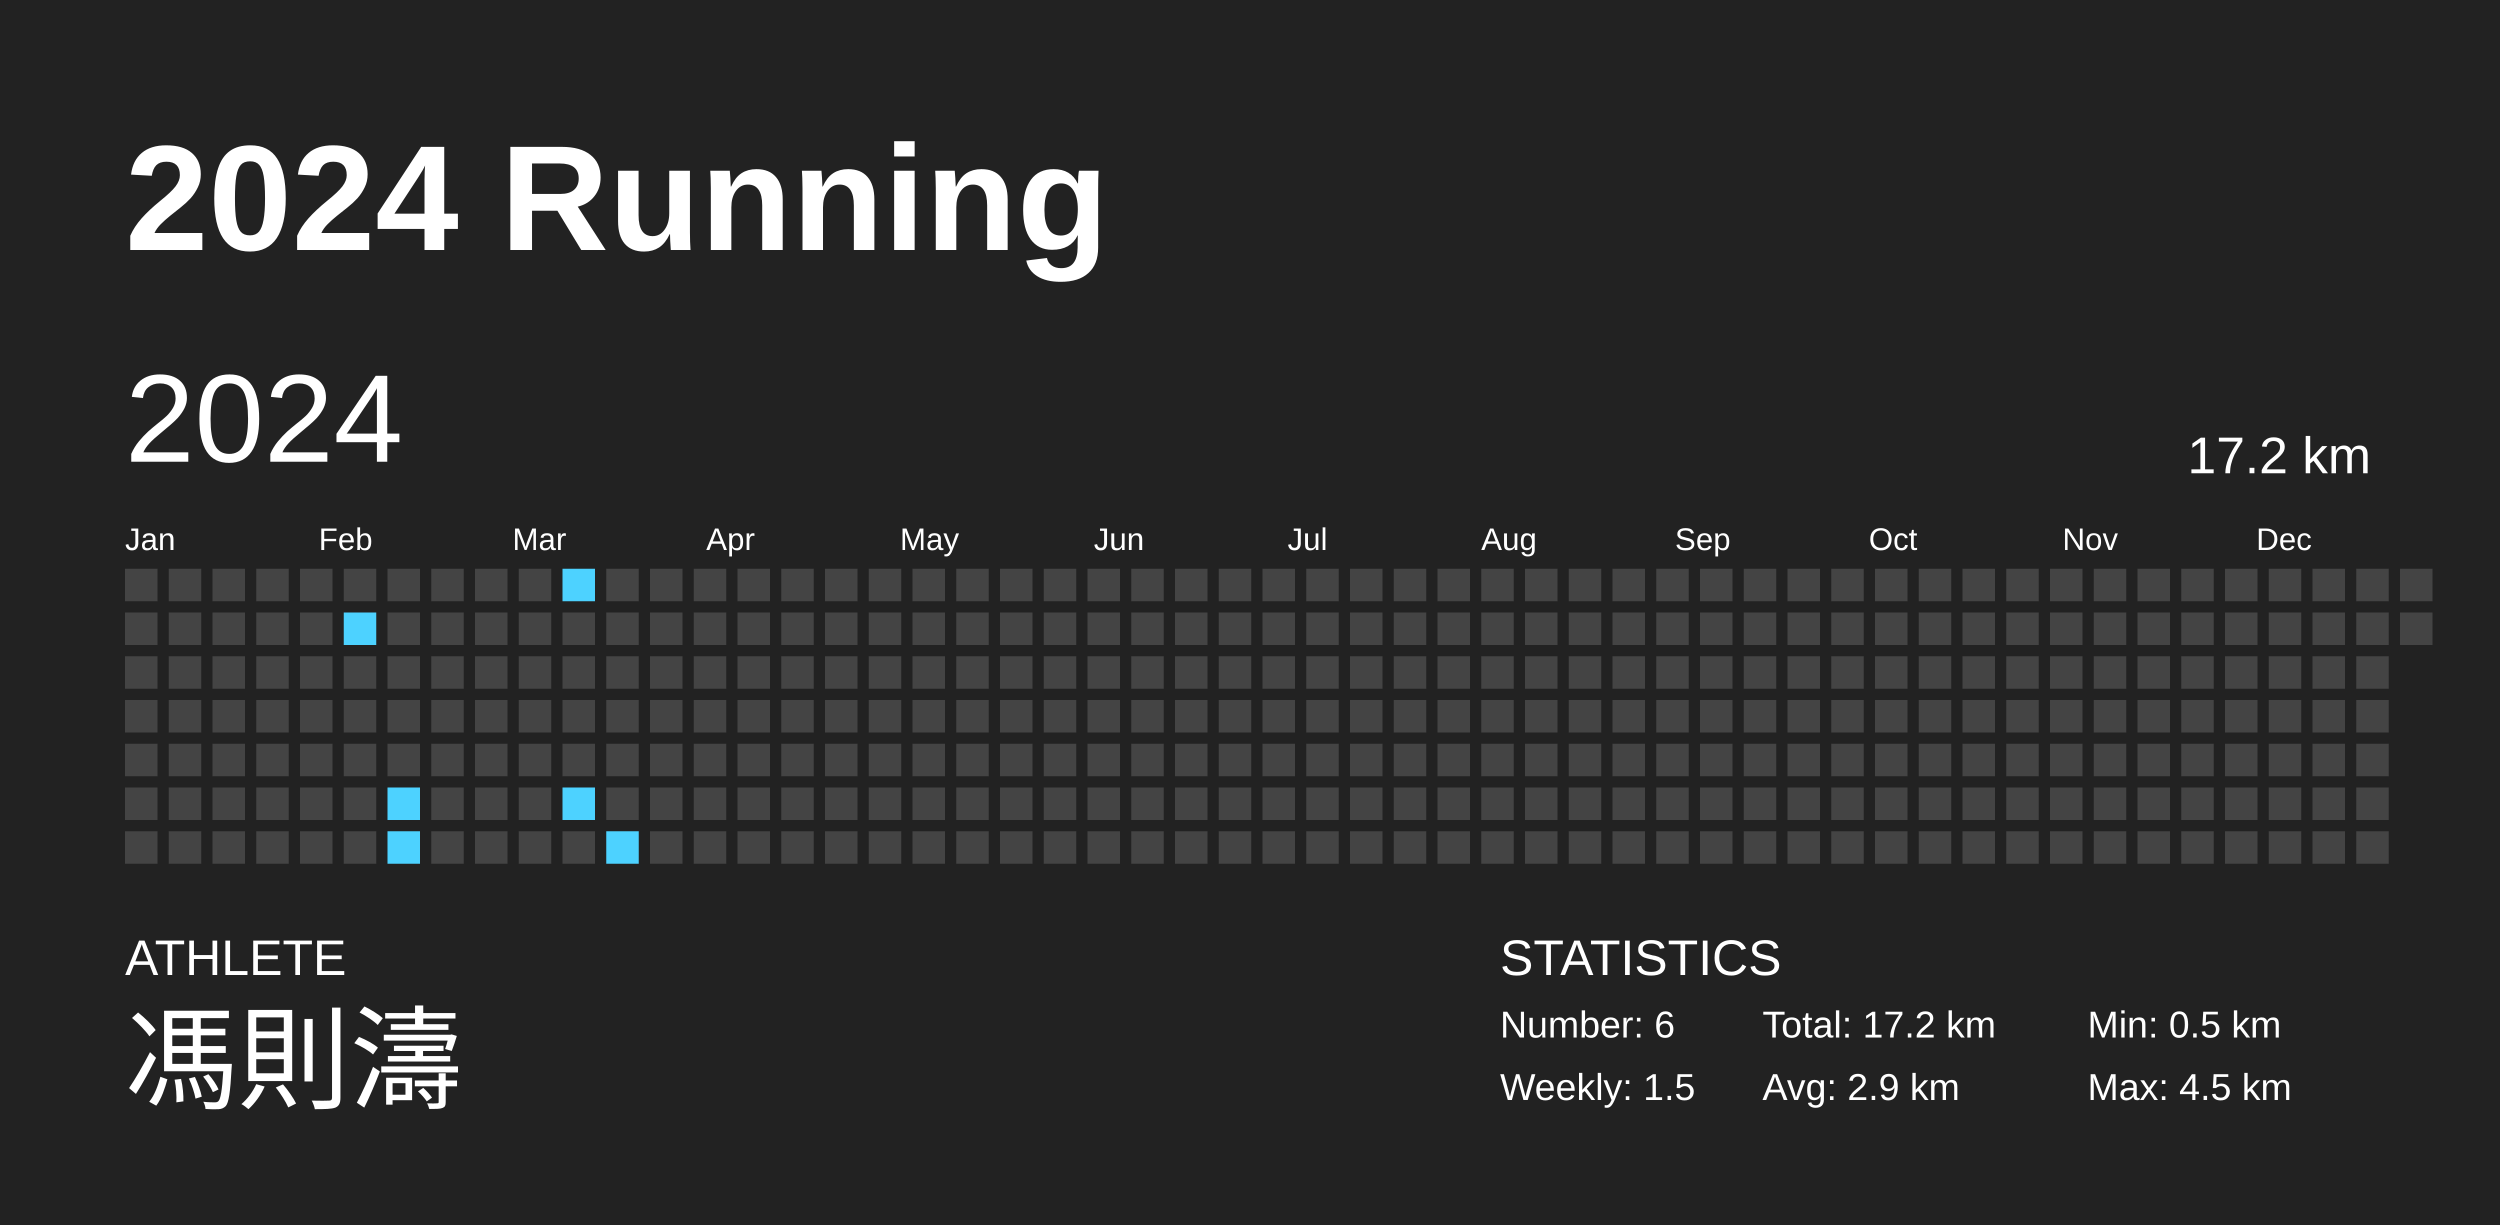
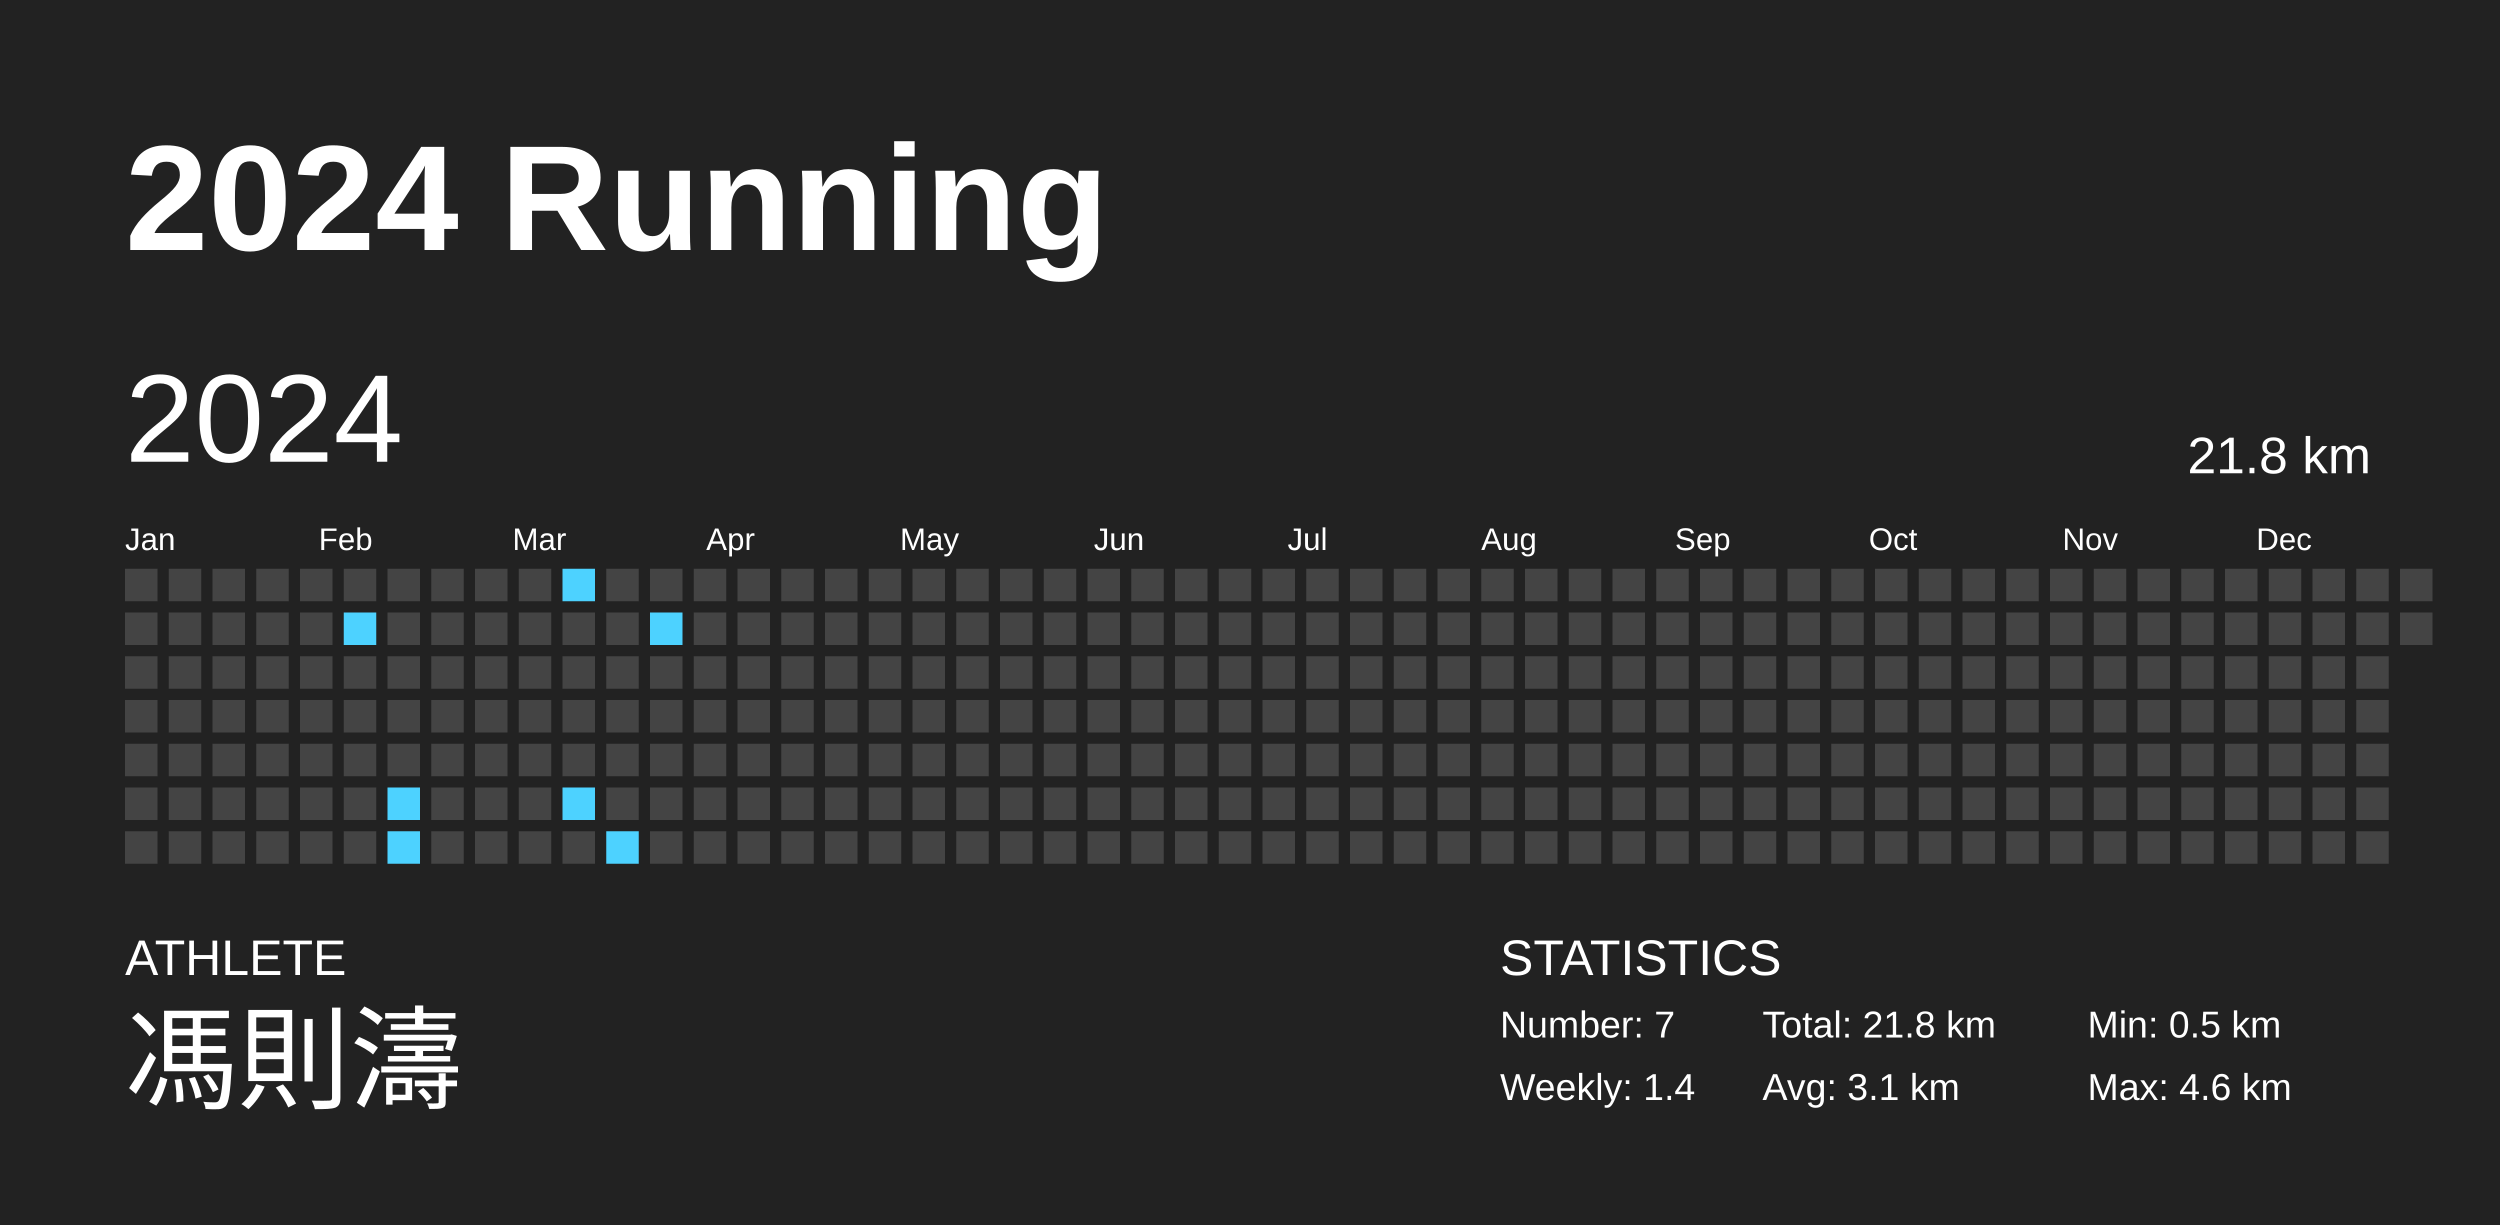
<svg xmlns="http://www.w3.org/2000/svg" baseProfile="full" height="98mm" version="1.1" viewBox="0,0,200,98" width="200mm">
  <defs />
  <rect fill="#222222" height="98" width="200" x="0" y="0" />
  <text fill="#FFFFFF" style="font-size:12px; font-family:Arial; font-weight:bold;" x="10" y="20">2024 Running</text>
  <text fill="#FFFFFF" style="font-size:4px; font-family:Arial" x="10" y="78">ATHLETE</text>
  <text fill="#FFFFFF" style="font-size:9px; font-family:Arial" x="10" y="88">馮則濤</text>
  <text fill="#FFFFFF" style="font-size:4px; font-family:Arial" x="120" y="78">STATISTICS</text>
-   <text fill="#FFFFFF" style="font-size:3px; font-family:Arial" x="120" y="83">Number: 6</text>
-   <text fill="#FFFFFF" style="font-size:3px; font-family:Arial" x="120" y="88">Weekly: 1.5</text>
-   <text fill="#FFFFFF" style="font-size:3px; font-family:Arial" x="141" y="83">Total: 17.2 km</text>
-   <text fill="#FFFFFF" style="font-size:3px; font-family:Arial" x="141" y="88">Avg: 2.9 km</text>
+   <text fill="#FFFFFF" style="font-size:3px; font-family:Arial" x="120" y="83">Number: 7</text>
+   <text fill="#FFFFFF" style="font-size:3px; font-family:Arial" x="120" y="88">Weekly: 1.4</text>
+   <text fill="#FFFFFF" style="font-size:3px; font-family:Arial" x="141" y="83">Total: 21.8 km</text>
+   <text fill="#FFFFFF" style="font-size:3px; font-family:Arial" x="141" y="88">Avg: 3.1 km</text>
  <text fill="#FFFFFF" style="font-size:3px; font-family:Arial" x="167" y="83">Min: 0.5 km</text>
-   <text fill="#FFFFFF" style="font-size:3px; font-family:Arial" x="167" y="88">Max: 4.5 km</text>
+   <text fill="#FFFFFF" style="font-size:3px; font-family:Arial" x="167" y="88">Max: 4.6 km</text>
  <text dominant-baseline="hanging" fill="#FFFFFF" style="font-size:10.0px; font-family:Arial;" x="10" y="30">2024</text>
-   <text dominant-baseline="hanging" fill="#FFFFFF" style="font-size:4.125px; font-family:Arial;" x="175" y="35">17.2 km</text>
+   <text dominant-baseline="hanging" fill="#FFFFFF" style="font-size:4.125px; font-family:Arial;" x="175" y="35">21.8 km</text>
  <text fill="#FFFFFF" style="font-size:2.5px; font-family:Arial" x="10.0" y="44">Jan</text>
  <text fill="#FFFFFF" style="font-size:2.5px; font-family:Arial" x="25.5" y="44">Feb</text>
  <text fill="#FFFFFF" style="font-size:2.5px; font-family:Arial" x="41.0" y="44">Mar</text>
  <text fill="#FFFFFF" style="font-size:2.5px; font-family:Arial" x="56.5" y="44">Apr</text>
  <text fill="#FFFFFF" style="font-size:2.5px; font-family:Arial" x="72.0" y="44">May</text>
  <text fill="#FFFFFF" style="font-size:2.5px; font-family:Arial" x="87.5" y="44">Jun</text>
  <text fill="#FFFFFF" style="font-size:2.5px; font-family:Arial" x="103.0" y="44">Jul</text>
  <text fill="#FFFFFF" style="font-size:2.5px; font-family:Arial" x="118.5" y="44">Aug</text>
  <text fill="#FFFFFF" style="font-size:2.5px; font-family:Arial" x="134.0" y="44">Sep</text>
  <text fill="#FFFFFF" style="font-size:2.5px; font-family:Arial" x="149.5" y="44">Oct</text>
  <text fill="#FFFFFF" style="font-size:2.5px; font-family:Arial" x="165.0" y="44">Nov</text>
  <text fill="#FFFFFF" style="font-size:2.5px; font-family:Arial" x="180.5" y="44">Dec</text>
  <rect fill="#444444" height="2.6" width="2.6" x="10.0" y="45.5" />
  <rect fill="#444444" height="2.6" width="2.6" x="10.0" y="49.0" />
  <rect fill="#444444" height="2.6" width="2.6" x="10.0" y="52.5" />
  <rect fill="#444444" height="2.6" width="2.6" x="10.0" y="56.0" />
  <rect fill="#444444" height="2.6" width="2.6" x="10.0" y="59.5" />
  <rect fill="#444444" height="2.6" width="2.6" x="10.0" y="63.0" />
  <rect fill="#444444" height="2.6" width="2.6" x="10.0" y="66.5" />
  <rect fill="#444444" height="2.6" width="2.6" x="13.5" y="45.5" />
  <rect fill="#444444" height="2.6" width="2.6" x="13.5" y="49.0" />
  <rect fill="#444444" height="2.6" width="2.6" x="13.5" y="52.5" />
  <rect fill="#444444" height="2.6" width="2.6" x="13.5" y="56.0" />
  <rect fill="#444444" height="2.6" width="2.6" x="13.5" y="59.5" />
  <rect fill="#444444" height="2.6" width="2.6" x="13.5" y="63.0" />
  <rect fill="#444444" height="2.6" width="2.6" x="13.5" y="66.5" />
  <rect fill="#444444" height="2.6" width="2.6" x="17.0" y="45.5" />
  <rect fill="#444444" height="2.6" width="2.6" x="17.0" y="49.0" />
  <rect fill="#444444" height="2.6" width="2.6" x="17.0" y="52.5" />
  <rect fill="#444444" height="2.6" width="2.6" x="17.0" y="56.0" />
  <rect fill="#444444" height="2.6" width="2.6" x="17.0" y="59.5" />
  <rect fill="#444444" height="2.6" width="2.6" x="17.0" y="63.0" />
  <rect fill="#444444" height="2.6" width="2.6" x="17.0" y="66.5" />
  <rect fill="#444444" height="2.6" width="2.6" x="20.5" y="45.5" />
  <rect fill="#444444" height="2.6" width="2.6" x="20.5" y="49.0" />
  <rect fill="#444444" height="2.6" width="2.6" x="20.5" y="52.5" />
  <rect fill="#444444" height="2.6" width="2.6" x="20.5" y="56.0" />
  <rect fill="#444444" height="2.6" width="2.6" x="20.5" y="59.5" />
  <rect fill="#444444" height="2.6" width="2.6" x="20.5" y="63.0" />
  <rect fill="#444444" height="2.6" width="2.6" x="20.5" y="66.5" />
  <rect fill="#444444" height="2.6" width="2.6" x="24.0" y="45.5" />
  <rect fill="#444444" height="2.6" width="2.6" x="24.0" y="49.0" />
  <rect fill="#444444" height="2.6" width="2.6" x="24.0" y="52.5" />
  <rect fill="#444444" height="2.6" width="2.6" x="24.0" y="56.0" />
  <rect fill="#444444" height="2.6" width="2.6" x="24.0" y="59.5" />
  <rect fill="#444444" height="2.6" width="2.6" x="24.0" y="63.0" />
  <rect fill="#444444" height="2.6" width="2.6" x="24.0" y="66.5" />
  <rect fill="#444444" height="2.6" width="2.6" x="27.5" y="45.5" />
  <rect fill="#4dd2ff" height="2.6" width="2.6" x="27.5" y="49.0" />
  <rect fill="#444444" height="2.6" width="2.6" x="27.5" y="52.5" />
  <rect fill="#444444" height="2.6" width="2.6" x="27.5" y="56.0" />
  <rect fill="#444444" height="2.6" width="2.6" x="27.5" y="59.5" />
  <rect fill="#444444" height="2.6" width="2.6" x="27.5" y="63.0" />
  <rect fill="#444444" height="2.6" width="2.6" x="27.5" y="66.5" />
  <rect fill="#444444" height="2.6" width="2.6" x="31.0" y="45.5" />
  <rect fill="#444444" height="2.6" width="2.6" x="31.0" y="49.0" />
  <rect fill="#444444" height="2.6" width="2.6" x="31.0" y="52.5" />
  <rect fill="#444444" height="2.6" width="2.6" x="31.0" y="56.0" />
  <rect fill="#444444" height="2.6" width="2.6" x="31.0" y="59.5" />
  <rect fill="#4dd2ff" height="2.6" width="2.6" x="31.0" y="63.0" />
  <rect fill="#4dd2ff" height="2.6" width="2.6" x="31.0" y="66.5" />
  <rect fill="#444444" height="2.6" width="2.6" x="34.5" y="45.5" />
  <rect fill="#444444" height="2.6" width="2.6" x="34.5" y="49.0" />
  <rect fill="#444444" height="2.6" width="2.6" x="34.5" y="52.5" />
  <rect fill="#444444" height="2.6" width="2.6" x="34.5" y="56.0" />
  <rect fill="#444444" height="2.6" width="2.6" x="34.5" y="59.5" />
  <rect fill="#444444" height="2.6" width="2.6" x="34.5" y="63.0" />
  <rect fill="#444444" height="2.6" width="2.6" x="34.5" y="66.5" />
  <rect fill="#444444" height="2.6" width="2.6" x="38.0" y="45.5" />
  <rect fill="#444444" height="2.6" width="2.6" x="38.0" y="49.0" />
  <rect fill="#444444" height="2.6" width="2.6" x="38.0" y="52.5" />
  <rect fill="#444444" height="2.6" width="2.6" x="38.0" y="56.0" />
  <rect fill="#444444" height="2.6" width="2.6" x="38.0" y="59.5" />
  <rect fill="#444444" height="2.6" width="2.6" x="38.0" y="63.0" />
  <rect fill="#444444" height="2.6" width="2.6" x="38.0" y="66.5" />
  <rect fill="#444444" height="2.6" width="2.6" x="41.5" y="45.5" />
  <rect fill="#444444" height="2.6" width="2.6" x="41.5" y="49.0" />
  <rect fill="#444444" height="2.6" width="2.6" x="41.5" y="52.5" />
  <rect fill="#444444" height="2.6" width="2.6" x="41.5" y="56.0" />
  <rect fill="#444444" height="2.6" width="2.6" x="41.5" y="59.5" />
  <rect fill="#444444" height="2.6" width="2.6" x="41.5" y="63.0" />
  <rect fill="#444444" height="2.6" width="2.6" x="41.5" y="66.5" />
  <rect fill="#4dd2ff" height="2.6" width="2.6" x="45.0" y="45.5" />
  <rect fill="#444444" height="2.6" width="2.6" x="45.0" y="49.0" />
  <rect fill="#444444" height="2.6" width="2.6" x="45.0" y="52.5" />
  <rect fill="#444444" height="2.6" width="2.6" x="45.0" y="56.0" />
  <rect fill="#444444" height="2.6" width="2.6" x="45.0" y="59.5" />
  <rect fill="#4dd2ff" height="2.6" width="2.6" x="45.0" y="63.0" />
  <rect fill="#444444" height="2.6" width="2.6" x="45.0" y="66.5" />
  <rect fill="#444444" height="2.6" width="2.6" x="48.5" y="45.5" />
  <rect fill="#444444" height="2.6" width="2.6" x="48.5" y="49.0" />
  <rect fill="#444444" height="2.6" width="2.6" x="48.5" y="52.5" />
  <rect fill="#444444" height="2.6" width="2.6" x="48.5" y="56.0" />
  <rect fill="#444444" height="2.6" width="2.6" x="48.5" y="59.5" />
  <rect fill="#444444" height="2.6" width="2.6" x="48.5" y="63.0" />
  <rect fill="#4dd2ff" height="2.6" width="2.6" x="48.5" y="66.5" />
  <rect fill="#444444" height="2.6" width="2.6" x="52.0" y="45.5" />
-   <rect fill="#444444" height="2.6" width="2.6" x="52.0" y="49.0" />
+   <rect fill="#4dd2ff" height="2.6" width="2.6" x="52.0" y="49.0" />
  <rect fill="#444444" height="2.6" width="2.6" x="52.0" y="52.5" />
  <rect fill="#444444" height="2.6" width="2.6" x="52.0" y="56.0" />
  <rect fill="#444444" height="2.6" width="2.6" x="52.0" y="59.5" />
  <rect fill="#444444" height="2.6" width="2.6" x="52.0" y="63.0" />
  <rect fill="#444444" height="2.6" width="2.6" x="52.0" y="66.5" />
  <rect fill="#444444" height="2.6" width="2.6" x="55.5" y="45.5" />
  <rect fill="#444444" height="2.6" width="2.6" x="55.5" y="49.0" />
  <rect fill="#444444" height="2.6" width="2.6" x="55.5" y="52.5" />
  <rect fill="#444444" height="2.6" width="2.6" x="55.5" y="56.0" />
  <rect fill="#444444" height="2.6" width="2.6" x="55.5" y="59.5" />
  <rect fill="#444444" height="2.6" width="2.6" x="55.5" y="63.0" />
  <rect fill="#444444" height="2.6" width="2.6" x="55.5" y="66.5" />
  <rect fill="#444444" height="2.6" width="2.6" x="59.0" y="45.5" />
  <rect fill="#444444" height="2.6" width="2.6" x="59.0" y="49.0" />
  <rect fill="#444444" height="2.6" width="2.6" x="59.0" y="52.5" />
  <rect fill="#444444" height="2.6" width="2.6" x="59.0" y="56.0" />
  <rect fill="#444444" height="2.6" width="2.6" x="59.0" y="59.5" />
  <rect fill="#444444" height="2.6" width="2.6" x="59.0" y="63.0" />
  <rect fill="#444444" height="2.6" width="2.6" x="59.0" y="66.5" />
  <rect fill="#444444" height="2.6" width="2.6" x="62.5" y="45.5" />
  <rect fill="#444444" height="2.6" width="2.6" x="62.5" y="49.0" />
  <rect fill="#444444" height="2.6" width="2.6" x="62.5" y="52.5" />
  <rect fill="#444444" height="2.6" width="2.6" x="62.5" y="56.0" />
  <rect fill="#444444" height="2.6" width="2.6" x="62.5" y="59.5" />
  <rect fill="#444444" height="2.6" width="2.6" x="62.5" y="63.0" />
  <rect fill="#444444" height="2.6" width="2.6" x="62.5" y="66.5" />
  <rect fill="#444444" height="2.6" width="2.6" x="66.0" y="45.5" />
  <rect fill="#444444" height="2.6" width="2.6" x="66.0" y="49.0" />
  <rect fill="#444444" height="2.6" width="2.6" x="66.0" y="52.5" />
  <rect fill="#444444" height="2.6" width="2.6" x="66.0" y="56.0" />
  <rect fill="#444444" height="2.6" width="2.6" x="66.0" y="59.5" />
  <rect fill="#444444" height="2.6" width="2.6" x="66.0" y="63.0" />
  <rect fill="#444444" height="2.6" width="2.6" x="66.0" y="66.5" />
  <rect fill="#444444" height="2.6" width="2.6" x="69.5" y="45.5" />
  <rect fill="#444444" height="2.6" width="2.6" x="69.5" y="49.0" />
  <rect fill="#444444" height="2.6" width="2.6" x="69.5" y="52.5" />
  <rect fill="#444444" height="2.6" width="2.6" x="69.5" y="56.0" />
  <rect fill="#444444" height="2.6" width="2.6" x="69.5" y="59.5" />
  <rect fill="#444444" height="2.6" width="2.6" x="69.5" y="63.0" />
  <rect fill="#444444" height="2.6" width="2.6" x="69.5" y="66.5" />
  <rect fill="#444444" height="2.6" width="2.6" x="73.0" y="45.5" />
  <rect fill="#444444" height="2.6" width="2.6" x="73.0" y="49.0" />
  <rect fill="#444444" height="2.6" width="2.6" x="73.0" y="52.5" />
  <rect fill="#444444" height="2.6" width="2.6" x="73.0" y="56.0" />
  <rect fill="#444444" height="2.6" width="2.6" x="73.0" y="59.5" />
  <rect fill="#444444" height="2.6" width="2.6" x="73.0" y="63.0" />
  <rect fill="#444444" height="2.6" width="2.6" x="73.0" y="66.5" />
  <rect fill="#444444" height="2.6" width="2.6" x="76.5" y="45.5" />
  <rect fill="#444444" height="2.6" width="2.6" x="76.5" y="49.0" />
  <rect fill="#444444" height="2.6" width="2.6" x="76.5" y="52.5" />
  <rect fill="#444444" height="2.6" width="2.6" x="76.5" y="56.0" />
  <rect fill="#444444" height="2.6" width="2.6" x="76.5" y="59.5" />
  <rect fill="#444444" height="2.6" width="2.6" x="76.5" y="63.0" />
  <rect fill="#444444" height="2.6" width="2.6" x="76.5" y="66.5" />
  <rect fill="#444444" height="2.6" width="2.6" x="80.0" y="45.5" />
  <rect fill="#444444" height="2.6" width="2.6" x="80.0" y="49.0" />
  <rect fill="#444444" height="2.6" width="2.6" x="80.0" y="52.5" />
  <rect fill="#444444" height="2.6" width="2.6" x="80.0" y="56.0" />
  <rect fill="#444444" height="2.6" width="2.6" x="80.0" y="59.5" />
  <rect fill="#444444" height="2.6" width="2.6" x="80.0" y="63.0" />
  <rect fill="#444444" height="2.6" width="2.6" x="80.0" y="66.5" />
  <rect fill="#444444" height="2.6" width="2.6" x="83.5" y="45.5" />
  <rect fill="#444444" height="2.6" width="2.6" x="83.5" y="49.0" />
  <rect fill="#444444" height="2.6" width="2.6" x="83.5" y="52.5" />
  <rect fill="#444444" height="2.6" width="2.6" x="83.5" y="56.0" />
  <rect fill="#444444" height="2.6" width="2.6" x="83.5" y="59.5" />
  <rect fill="#444444" height="2.6" width="2.6" x="83.5" y="63.0" />
  <rect fill="#444444" height="2.6" width="2.6" x="83.5" y="66.5" />
  <rect fill="#444444" height="2.6" width="2.6" x="87.0" y="45.5" />
  <rect fill="#444444" height="2.6" width="2.6" x="87.0" y="49.0" />
  <rect fill="#444444" height="2.6" width="2.6" x="87.0" y="52.5" />
  <rect fill="#444444" height="2.6" width="2.6" x="87.0" y="56.0" />
  <rect fill="#444444" height="2.6" width="2.6" x="87.0" y="59.5" />
  <rect fill="#444444" height="2.6" width="2.6" x="87.0" y="63.0" />
  <rect fill="#444444" height="2.6" width="2.6" x="87.0" y="66.5" />
  <rect fill="#444444" height="2.6" width="2.6" x="90.5" y="45.5" />
  <rect fill="#444444" height="2.6" width="2.6" x="90.5" y="49.0" />
  <rect fill="#444444" height="2.6" width="2.6" x="90.5" y="52.5" />
  <rect fill="#444444" height="2.6" width="2.6" x="90.5" y="56.0" />
  <rect fill="#444444" height="2.6" width="2.6" x="90.5" y="59.5" />
  <rect fill="#444444" height="2.6" width="2.6" x="90.5" y="63.0" />
  <rect fill="#444444" height="2.6" width="2.6" x="90.5" y="66.5" />
  <rect fill="#444444" height="2.6" width="2.6" x="94.0" y="45.5" />
  <rect fill="#444444" height="2.6" width="2.6" x="94.0" y="49.0" />
  <rect fill="#444444" height="2.6" width="2.6" x="94.0" y="52.5" />
  <rect fill="#444444" height="2.6" width="2.6" x="94.0" y="56.0" />
  <rect fill="#444444" height="2.6" width="2.6" x="94.0" y="59.5" />
  <rect fill="#444444" height="2.6" width="2.6" x="94.0" y="63.0" />
  <rect fill="#444444" height="2.6" width="2.6" x="94.0" y="66.5" />
  <rect fill="#444444" height="2.6" width="2.6" x="97.5" y="45.5" />
  <rect fill="#444444" height="2.6" width="2.6" x="97.5" y="49.0" />
  <rect fill="#444444" height="2.6" width="2.6" x="97.5" y="52.5" />
  <rect fill="#444444" height="2.6" width="2.6" x="97.5" y="56.0" />
  <rect fill="#444444" height="2.6" width="2.6" x="97.5" y="59.5" />
  <rect fill="#444444" height="2.6" width="2.6" x="97.5" y="63.0" />
  <rect fill="#444444" height="2.6" width="2.6" x="97.5" y="66.5" />
  <rect fill="#444444" height="2.6" width="2.6" x="101.0" y="45.5" />
  <rect fill="#444444" height="2.6" width="2.6" x="101.0" y="49.0" />
  <rect fill="#444444" height="2.6" width="2.6" x="101.0" y="52.5" />
  <rect fill="#444444" height="2.6" width="2.6" x="101.0" y="56.0" />
  <rect fill="#444444" height="2.6" width="2.6" x="101.0" y="59.5" />
  <rect fill="#444444" height="2.6" width="2.6" x="101.0" y="63.0" />
  <rect fill="#444444" height="2.6" width="2.6" x="101.0" y="66.5" />
  <rect fill="#444444" height="2.6" width="2.6" x="104.5" y="45.5" />
  <rect fill="#444444" height="2.6" width="2.6" x="104.5" y="49.0" />
  <rect fill="#444444" height="2.6" width="2.6" x="104.5" y="52.5" />
  <rect fill="#444444" height="2.6" width="2.6" x="104.5" y="56.0" />
  <rect fill="#444444" height="2.6" width="2.6" x="104.5" y="59.5" />
  <rect fill="#444444" height="2.6" width="2.6" x="104.5" y="63.0" />
  <rect fill="#444444" height="2.6" width="2.6" x="104.5" y="66.5" />
  <rect fill="#444444" height="2.6" width="2.6" x="108.0" y="45.5" />
  <rect fill="#444444" height="2.6" width="2.6" x="108.0" y="49.0" />
  <rect fill="#444444" height="2.6" width="2.6" x="108.0" y="52.5" />
  <rect fill="#444444" height="2.6" width="2.6" x="108.0" y="56.0" />
  <rect fill="#444444" height="2.6" width="2.6" x="108.0" y="59.5" />
  <rect fill="#444444" height="2.6" width="2.6" x="108.0" y="63.0" />
  <rect fill="#444444" height="2.6" width="2.6" x="108.0" y="66.5" />
  <rect fill="#444444" height="2.6" width="2.6" x="111.5" y="45.5" />
  <rect fill="#444444" height="2.6" width="2.6" x="111.5" y="49.0" />
  <rect fill="#444444" height="2.6" width="2.6" x="111.5" y="52.5" />
  <rect fill="#444444" height="2.6" width="2.6" x="111.5" y="56.0" />
  <rect fill="#444444" height="2.6" width="2.6" x="111.5" y="59.5" />
  <rect fill="#444444" height="2.6" width="2.6" x="111.5" y="63.0" />
  <rect fill="#444444" height="2.6" width="2.6" x="111.5" y="66.5" />
  <rect fill="#444444" height="2.6" width="2.6" x="115.0" y="45.5" />
  <rect fill="#444444" height="2.6" width="2.6" x="115.0" y="49.0" />
  <rect fill="#444444" height="2.6" width="2.6" x="115.0" y="52.5" />
  <rect fill="#444444" height="2.6" width="2.6" x="115.0" y="56.0" />
  <rect fill="#444444" height="2.6" width="2.6" x="115.0" y="59.5" />
  <rect fill="#444444" height="2.6" width="2.6" x="115.0" y="63.0" />
  <rect fill="#444444" height="2.6" width="2.6" x="115.0" y="66.5" />
  <rect fill="#444444" height="2.6" width="2.6" x="118.5" y="45.5" />
  <rect fill="#444444" height="2.6" width="2.6" x="118.5" y="49.0" />
  <rect fill="#444444" height="2.6" width="2.6" x="118.5" y="52.5" />
  <rect fill="#444444" height="2.6" width="2.6" x="118.5" y="56.0" />
  <rect fill="#444444" height="2.6" width="2.6" x="118.5" y="59.5" />
  <rect fill="#444444" height="2.6" width="2.6" x="118.5" y="63.0" />
  <rect fill="#444444" height="2.6" width="2.6" x="118.5" y="66.5" />
  <rect fill="#444444" height="2.6" width="2.6" x="122.0" y="45.5" />
  <rect fill="#444444" height="2.6" width="2.6" x="122.0" y="49.0" />
  <rect fill="#444444" height="2.6" width="2.6" x="122.0" y="52.5" />
  <rect fill="#444444" height="2.6" width="2.6" x="122.0" y="56.0" />
  <rect fill="#444444" height="2.6" width="2.6" x="122.0" y="59.5" />
  <rect fill="#444444" height="2.6" width="2.6" x="122.0" y="63.0" />
  <rect fill="#444444" height="2.6" width="2.6" x="122.0" y="66.5" />
  <rect fill="#444444" height="2.6" width="2.6" x="125.5" y="45.5" />
  <rect fill="#444444" height="2.6" width="2.6" x="125.5" y="49.0" />
  <rect fill="#444444" height="2.6" width="2.6" x="125.5" y="52.5" />
  <rect fill="#444444" height="2.6" width="2.6" x="125.5" y="56.0" />
  <rect fill="#444444" height="2.6" width="2.6" x="125.5" y="59.5" />
  <rect fill="#444444" height="2.6" width="2.6" x="125.5" y="63.0" />
  <rect fill="#444444" height="2.6" width="2.6" x="125.5" y="66.5" />
  <rect fill="#444444" height="2.6" width="2.6" x="129.0" y="45.5" />
  <rect fill="#444444" height="2.6" width="2.6" x="129.0" y="49.0" />
  <rect fill="#444444" height="2.6" width="2.6" x="129.0" y="52.5" />
  <rect fill="#444444" height="2.6" width="2.6" x="129.0" y="56.0" />
  <rect fill="#444444" height="2.6" width="2.6" x="129.0" y="59.5" />
  <rect fill="#444444" height="2.6" width="2.6" x="129.0" y="63.0" />
  <rect fill="#444444" height="2.6" width="2.6" x="129.0" y="66.5" />
  <rect fill="#444444" height="2.6" width="2.6" x="132.5" y="45.5" />
  <rect fill="#444444" height="2.6" width="2.6" x="132.5" y="49.0" />
  <rect fill="#444444" height="2.6" width="2.6" x="132.5" y="52.5" />
  <rect fill="#444444" height="2.6" width="2.6" x="132.5" y="56.0" />
  <rect fill="#444444" height="2.6" width="2.6" x="132.5" y="59.5" />
  <rect fill="#444444" height="2.6" width="2.6" x="132.5" y="63.0" />
  <rect fill="#444444" height="2.6" width="2.6" x="132.5" y="66.5" />
  <rect fill="#444444" height="2.6" width="2.6" x="136.0" y="45.5" />
  <rect fill="#444444" height="2.6" width="2.6" x="136.0" y="49.0" />
  <rect fill="#444444" height="2.6" width="2.6" x="136.0" y="52.5" />
  <rect fill="#444444" height="2.6" width="2.6" x="136.0" y="56.0" />
  <rect fill="#444444" height="2.6" width="2.6" x="136.0" y="59.5" />
  <rect fill="#444444" height="2.6" width="2.6" x="136.0" y="63.0" />
  <rect fill="#444444" height="2.6" width="2.6" x="136.0" y="66.5" />
  <rect fill="#444444" height="2.6" width="2.6" x="139.5" y="45.5" />
  <rect fill="#444444" height="2.6" width="2.6" x="139.5" y="49.0" />
  <rect fill="#444444" height="2.6" width="2.6" x="139.5" y="52.5" />
  <rect fill="#444444" height="2.6" width="2.6" x="139.5" y="56.0" />
  <rect fill="#444444" height="2.6" width="2.6" x="139.5" y="59.5" />
  <rect fill="#444444" height="2.6" width="2.6" x="139.5" y="63.0" />
  <rect fill="#444444" height="2.6" width="2.6" x="139.5" y="66.5" />
  <rect fill="#444444" height="2.6" width="2.6" x="143.0" y="45.5" />
  <rect fill="#444444" height="2.6" width="2.6" x="143.0" y="49.0" />
  <rect fill="#444444" height="2.6" width="2.6" x="143.0" y="52.5" />
  <rect fill="#444444" height="2.6" width="2.6" x="143.0" y="56.0" />
  <rect fill="#444444" height="2.6" width="2.6" x="143.0" y="59.5" />
  <rect fill="#444444" height="2.6" width="2.6" x="143.0" y="63.0" />
  <rect fill="#444444" height="2.6" width="2.6" x="143.0" y="66.5" />
  <rect fill="#444444" height="2.6" width="2.6" x="146.5" y="45.5" />
  <rect fill="#444444" height="2.6" width="2.6" x="146.5" y="49.0" />
  <rect fill="#444444" height="2.6" width="2.6" x="146.5" y="52.5" />
  <rect fill="#444444" height="2.6" width="2.6" x="146.5" y="56.0" />
  <rect fill="#444444" height="2.6" width="2.6" x="146.5" y="59.5" />
  <rect fill="#444444" height="2.6" width="2.6" x="146.5" y="63.0" />
  <rect fill="#444444" height="2.6" width="2.6" x="146.5" y="66.5" />
  <rect fill="#444444" height="2.6" width="2.6" x="150.0" y="45.5" />
  <rect fill="#444444" height="2.6" width="2.6" x="150.0" y="49.0" />
  <rect fill="#444444" height="2.6" width="2.6" x="150.0" y="52.5" />
  <rect fill="#444444" height="2.6" width="2.6" x="150.0" y="56.0" />
  <rect fill="#444444" height="2.6" width="2.6" x="150.0" y="59.5" />
  <rect fill="#444444" height="2.6" width="2.6" x="150.0" y="63.0" />
  <rect fill="#444444" height="2.6" width="2.6" x="150.0" y="66.5" />
  <rect fill="#444444" height="2.6" width="2.6" x="153.5" y="45.5" />
  <rect fill="#444444" height="2.6" width="2.6" x="153.5" y="49.0" />
  <rect fill="#444444" height="2.6" width="2.6" x="153.5" y="52.5" />
  <rect fill="#444444" height="2.6" width="2.6" x="153.5" y="56.0" />
  <rect fill="#444444" height="2.6" width="2.6" x="153.5" y="59.5" />
  <rect fill="#444444" height="2.6" width="2.6" x="153.5" y="63.0" />
  <rect fill="#444444" height="2.6" width="2.6" x="153.5" y="66.5" />
  <rect fill="#444444" height="2.6" width="2.6" x="157.0" y="45.5" />
  <rect fill="#444444" height="2.6" width="2.6" x="157.0" y="49.0" />
  <rect fill="#444444" height="2.6" width="2.6" x="157.0" y="52.5" />
  <rect fill="#444444" height="2.6" width="2.6" x="157.0" y="56.0" />
  <rect fill="#444444" height="2.6" width="2.6" x="157.0" y="59.5" />
  <rect fill="#444444" height="2.6" width="2.6" x="157.0" y="63.0" />
  <rect fill="#444444" height="2.6" width="2.6" x="157.0" y="66.5" />
  <rect fill="#444444" height="2.6" width="2.6" x="160.5" y="45.5" />
  <rect fill="#444444" height="2.6" width="2.6" x="160.5" y="49.0" />
  <rect fill="#444444" height="2.6" width="2.6" x="160.5" y="52.5" />
  <rect fill="#444444" height="2.6" width="2.6" x="160.5" y="56.0" />
  <rect fill="#444444" height="2.6" width="2.6" x="160.5" y="59.5" />
  <rect fill="#444444" height="2.6" width="2.6" x="160.5" y="63.0" />
  <rect fill="#444444" height="2.6" width="2.6" x="160.5" y="66.5" />
  <rect fill="#444444" height="2.6" width="2.6" x="164.0" y="45.5" />
  <rect fill="#444444" height="2.6" width="2.6" x="164.0" y="49.0" />
  <rect fill="#444444" height="2.6" width="2.6" x="164.0" y="52.5" />
  <rect fill="#444444" height="2.6" width="2.6" x="164.0" y="56.0" />
  <rect fill="#444444" height="2.6" width="2.6" x="164.0" y="59.5" />
  <rect fill="#444444" height="2.6" width="2.6" x="164.0" y="63.0" />
  <rect fill="#444444" height="2.6" width="2.6" x="164.0" y="66.5" />
  <rect fill="#444444" height="2.6" width="2.6" x="167.5" y="45.5" />
  <rect fill="#444444" height="2.6" width="2.6" x="167.5" y="49.0" />
  <rect fill="#444444" height="2.6" width="2.6" x="167.5" y="52.5" />
  <rect fill="#444444" height="2.6" width="2.6" x="167.5" y="56.0" />
  <rect fill="#444444" height="2.6" width="2.6" x="167.5" y="59.5" />
  <rect fill="#444444" height="2.6" width="2.6" x="167.5" y="63.0" />
  <rect fill="#444444" height="2.6" width="2.6" x="167.5" y="66.5" />
  <rect fill="#444444" height="2.6" width="2.6" x="171.0" y="45.5" />
  <rect fill="#444444" height="2.6" width="2.6" x="171.0" y="49.0" />
  <rect fill="#444444" height="2.6" width="2.6" x="171.0" y="52.5" />
  <rect fill="#444444" height="2.6" width="2.6" x="171.0" y="56.0" />
  <rect fill="#444444" height="2.6" width="2.6" x="171.0" y="59.5" />
  <rect fill="#444444" height="2.6" width="2.6" x="171.0" y="63.0" />
  <rect fill="#444444" height="2.6" width="2.6" x="171.0" y="66.5" />
  <rect fill="#444444" height="2.6" width="2.6" x="174.5" y="45.5" />
  <rect fill="#444444" height="2.6" width="2.6" x="174.5" y="49.0" />
  <rect fill="#444444" height="2.6" width="2.6" x="174.5" y="52.5" />
  <rect fill="#444444" height="2.6" width="2.6" x="174.5" y="56.0" />
  <rect fill="#444444" height="2.6" width="2.6" x="174.5" y="59.5" />
  <rect fill="#444444" height="2.6" width="2.6" x="174.5" y="63.0" />
  <rect fill="#444444" height="2.6" width="2.6" x="174.5" y="66.5" />
  <rect fill="#444444" height="2.6" width="2.6" x="178.0" y="45.5" />
  <rect fill="#444444" height="2.6" width="2.6" x="178.0" y="49.0" />
  <rect fill="#444444" height="2.6" width="2.6" x="178.0" y="52.5" />
  <rect fill="#444444" height="2.6" width="2.6" x="178.0" y="56.0" />
  <rect fill="#444444" height="2.6" width="2.6" x="178.0" y="59.5" />
  <rect fill="#444444" height="2.6" width="2.6" x="178.0" y="63.0" />
  <rect fill="#444444" height="2.6" width="2.6" x="178.0" y="66.5" />
  <rect fill="#444444" height="2.6" width="2.6" x="181.5" y="45.5" />
  <rect fill="#444444" height="2.6" width="2.6" x="181.5" y="49.0" />
  <rect fill="#444444" height="2.6" width="2.6" x="181.5" y="52.5" />
  <rect fill="#444444" height="2.6" width="2.6" x="181.5" y="56.0" />
  <rect fill="#444444" height="2.6" width="2.6" x="181.5" y="59.5" />
  <rect fill="#444444" height="2.6" width="2.6" x="181.5" y="63.0" />
  <rect fill="#444444" height="2.6" width="2.6" x="181.5" y="66.5" />
  <rect fill="#444444" height="2.6" width="2.6" x="185.0" y="45.5" />
  <rect fill="#444444" height="2.6" width="2.6" x="185.0" y="49.0" />
  <rect fill="#444444" height="2.6" width="2.6" x="185.0" y="52.5" />
  <rect fill="#444444" height="2.6" width="2.6" x="185.0" y="56.0" />
  <rect fill="#444444" height="2.6" width="2.6" x="185.0" y="59.5" />
  <rect fill="#444444" height="2.6" width="2.6" x="185.0" y="63.0" />
  <rect fill="#444444" height="2.6" width="2.6" x="185.0" y="66.5" />
  <rect fill="#444444" height="2.6" width="2.6" x="188.5" y="45.5" />
  <rect fill="#444444" height="2.6" width="2.6" x="188.5" y="49.0" />
  <rect fill="#444444" height="2.6" width="2.6" x="188.5" y="52.5" />
  <rect fill="#444444" height="2.6" width="2.6" x="188.5" y="56.0" />
  <rect fill="#444444" height="2.6" width="2.6" x="188.5" y="59.5" />
  <rect fill="#444444" height="2.6" width="2.6" x="188.5" y="63.0" />
  <rect fill="#444444" height="2.6" width="2.6" x="188.5" y="66.5" />
  <rect fill="#444444" height="2.6" width="2.6" x="192.0" y="45.5" />
  <rect fill="#444444" height="2.6" width="2.6" x="192.0" y="49.0" />
</svg>
